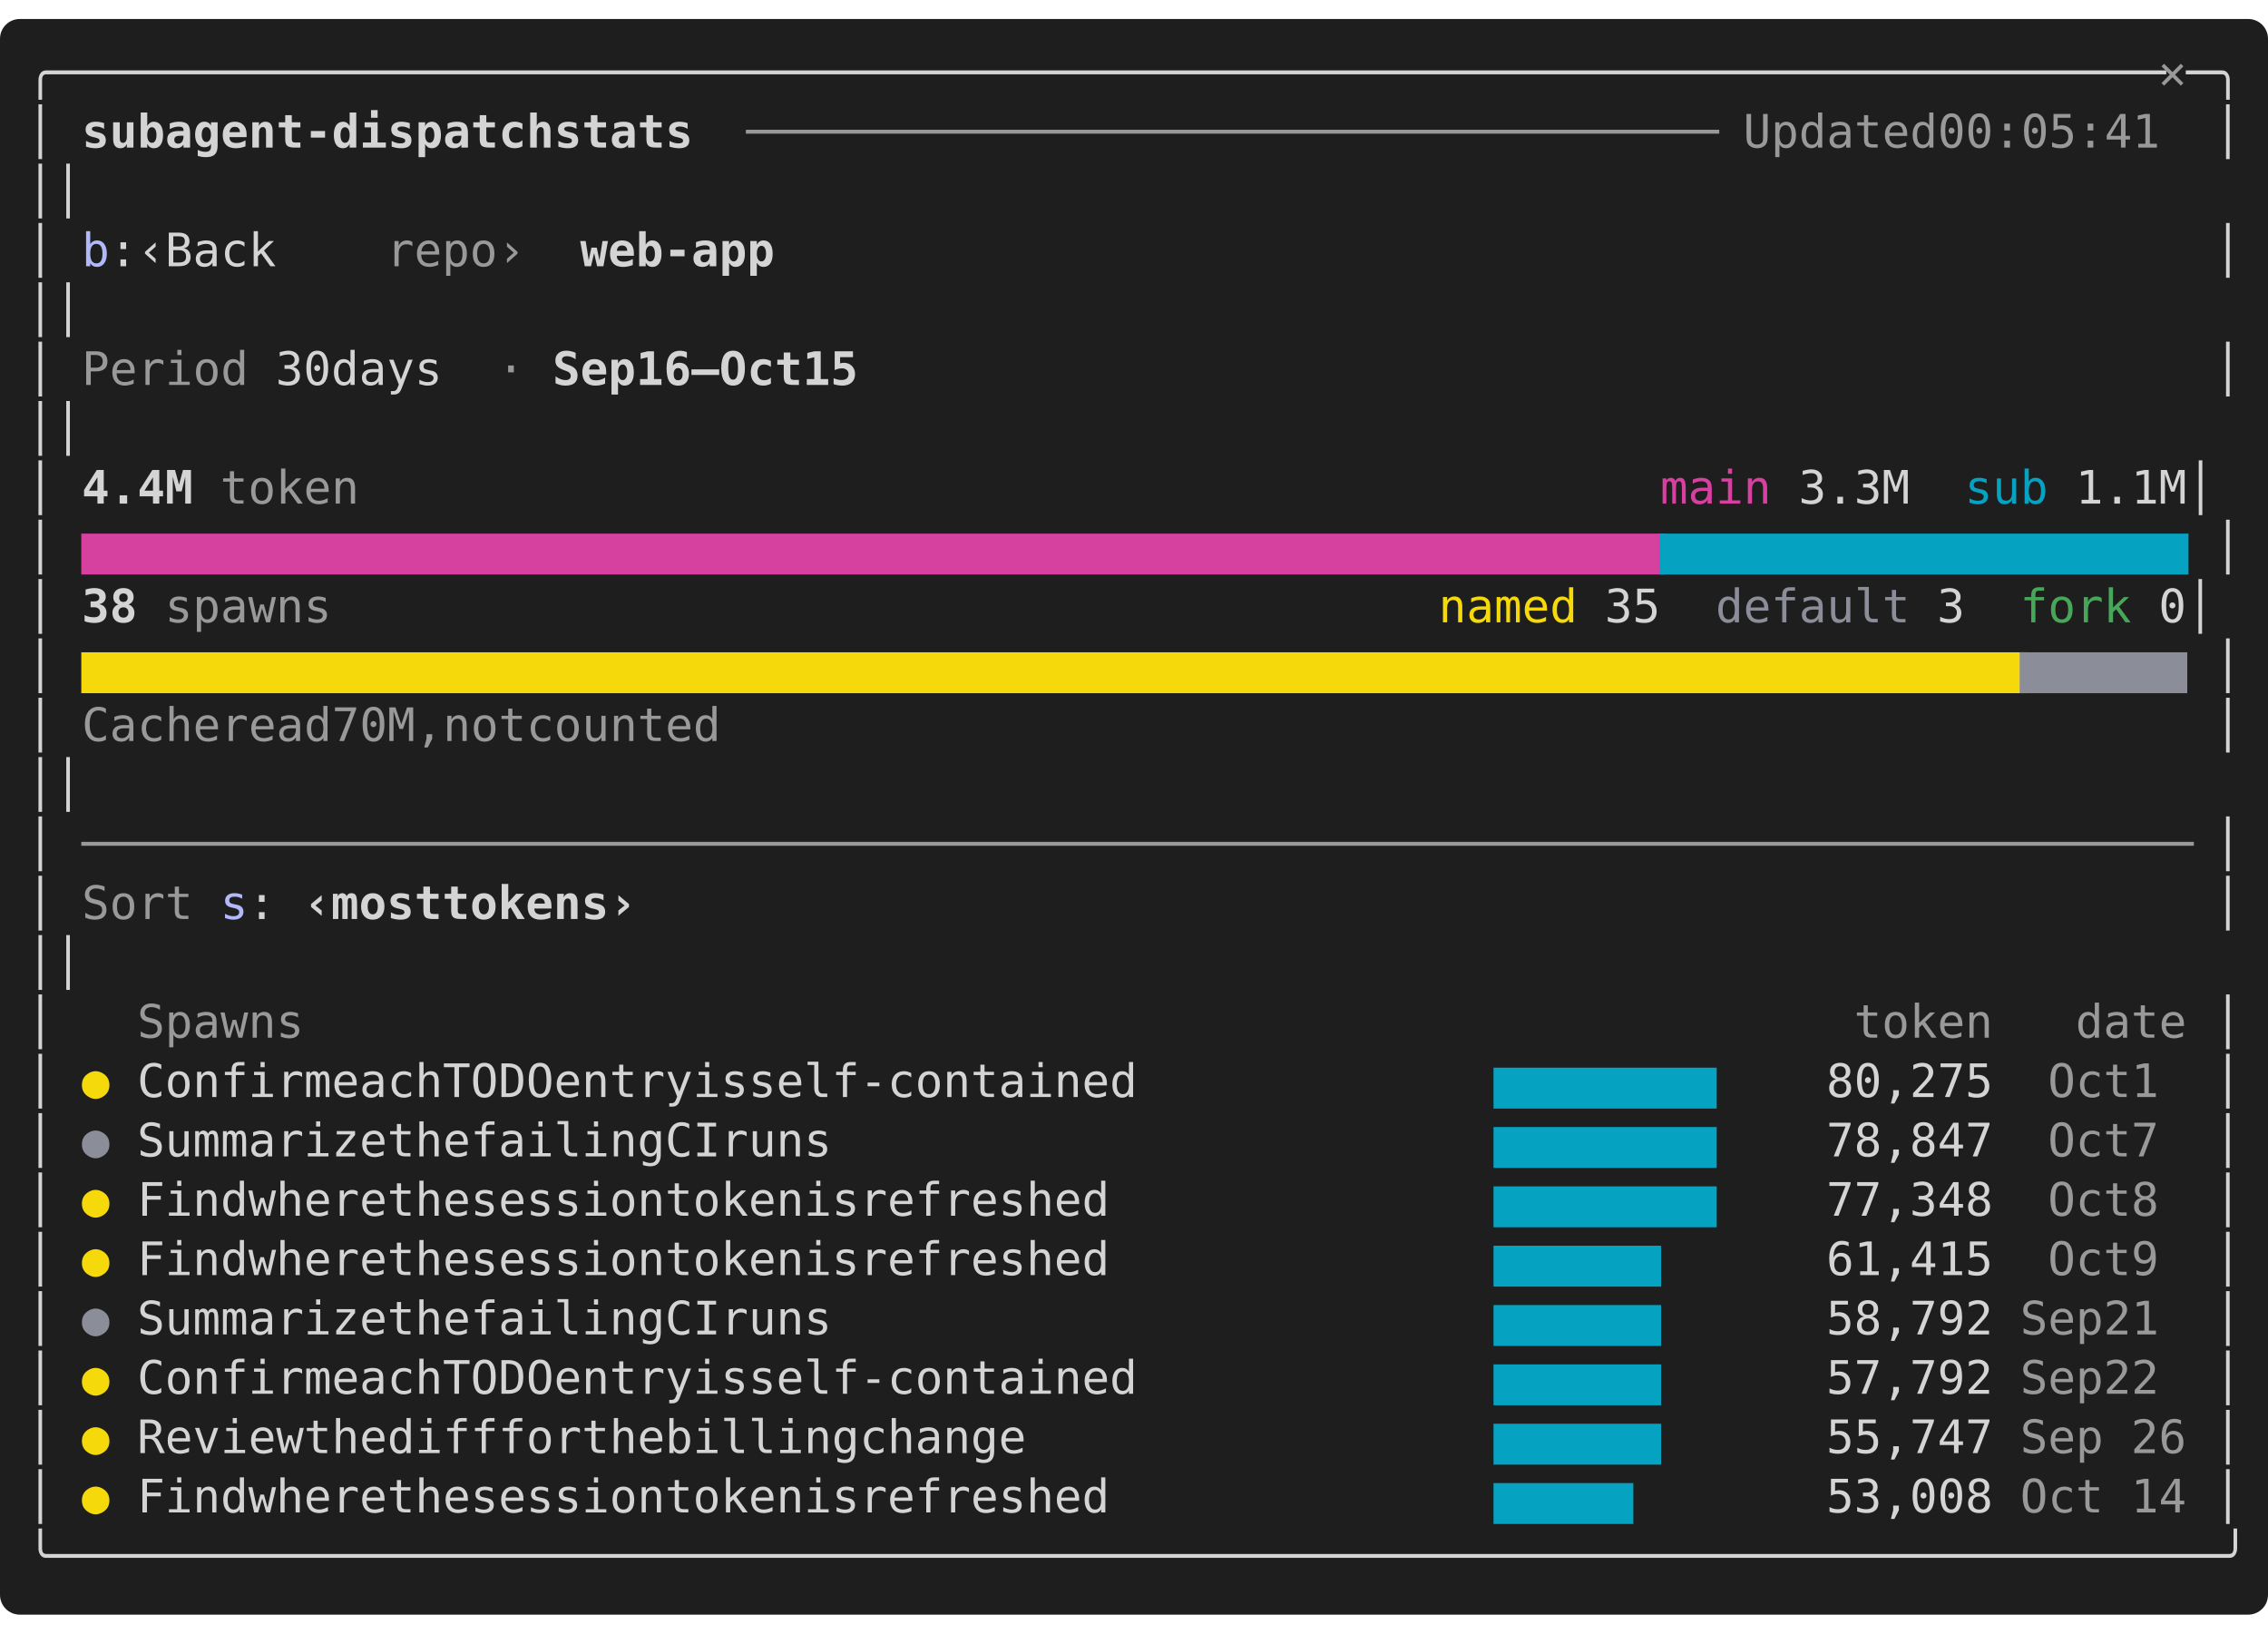
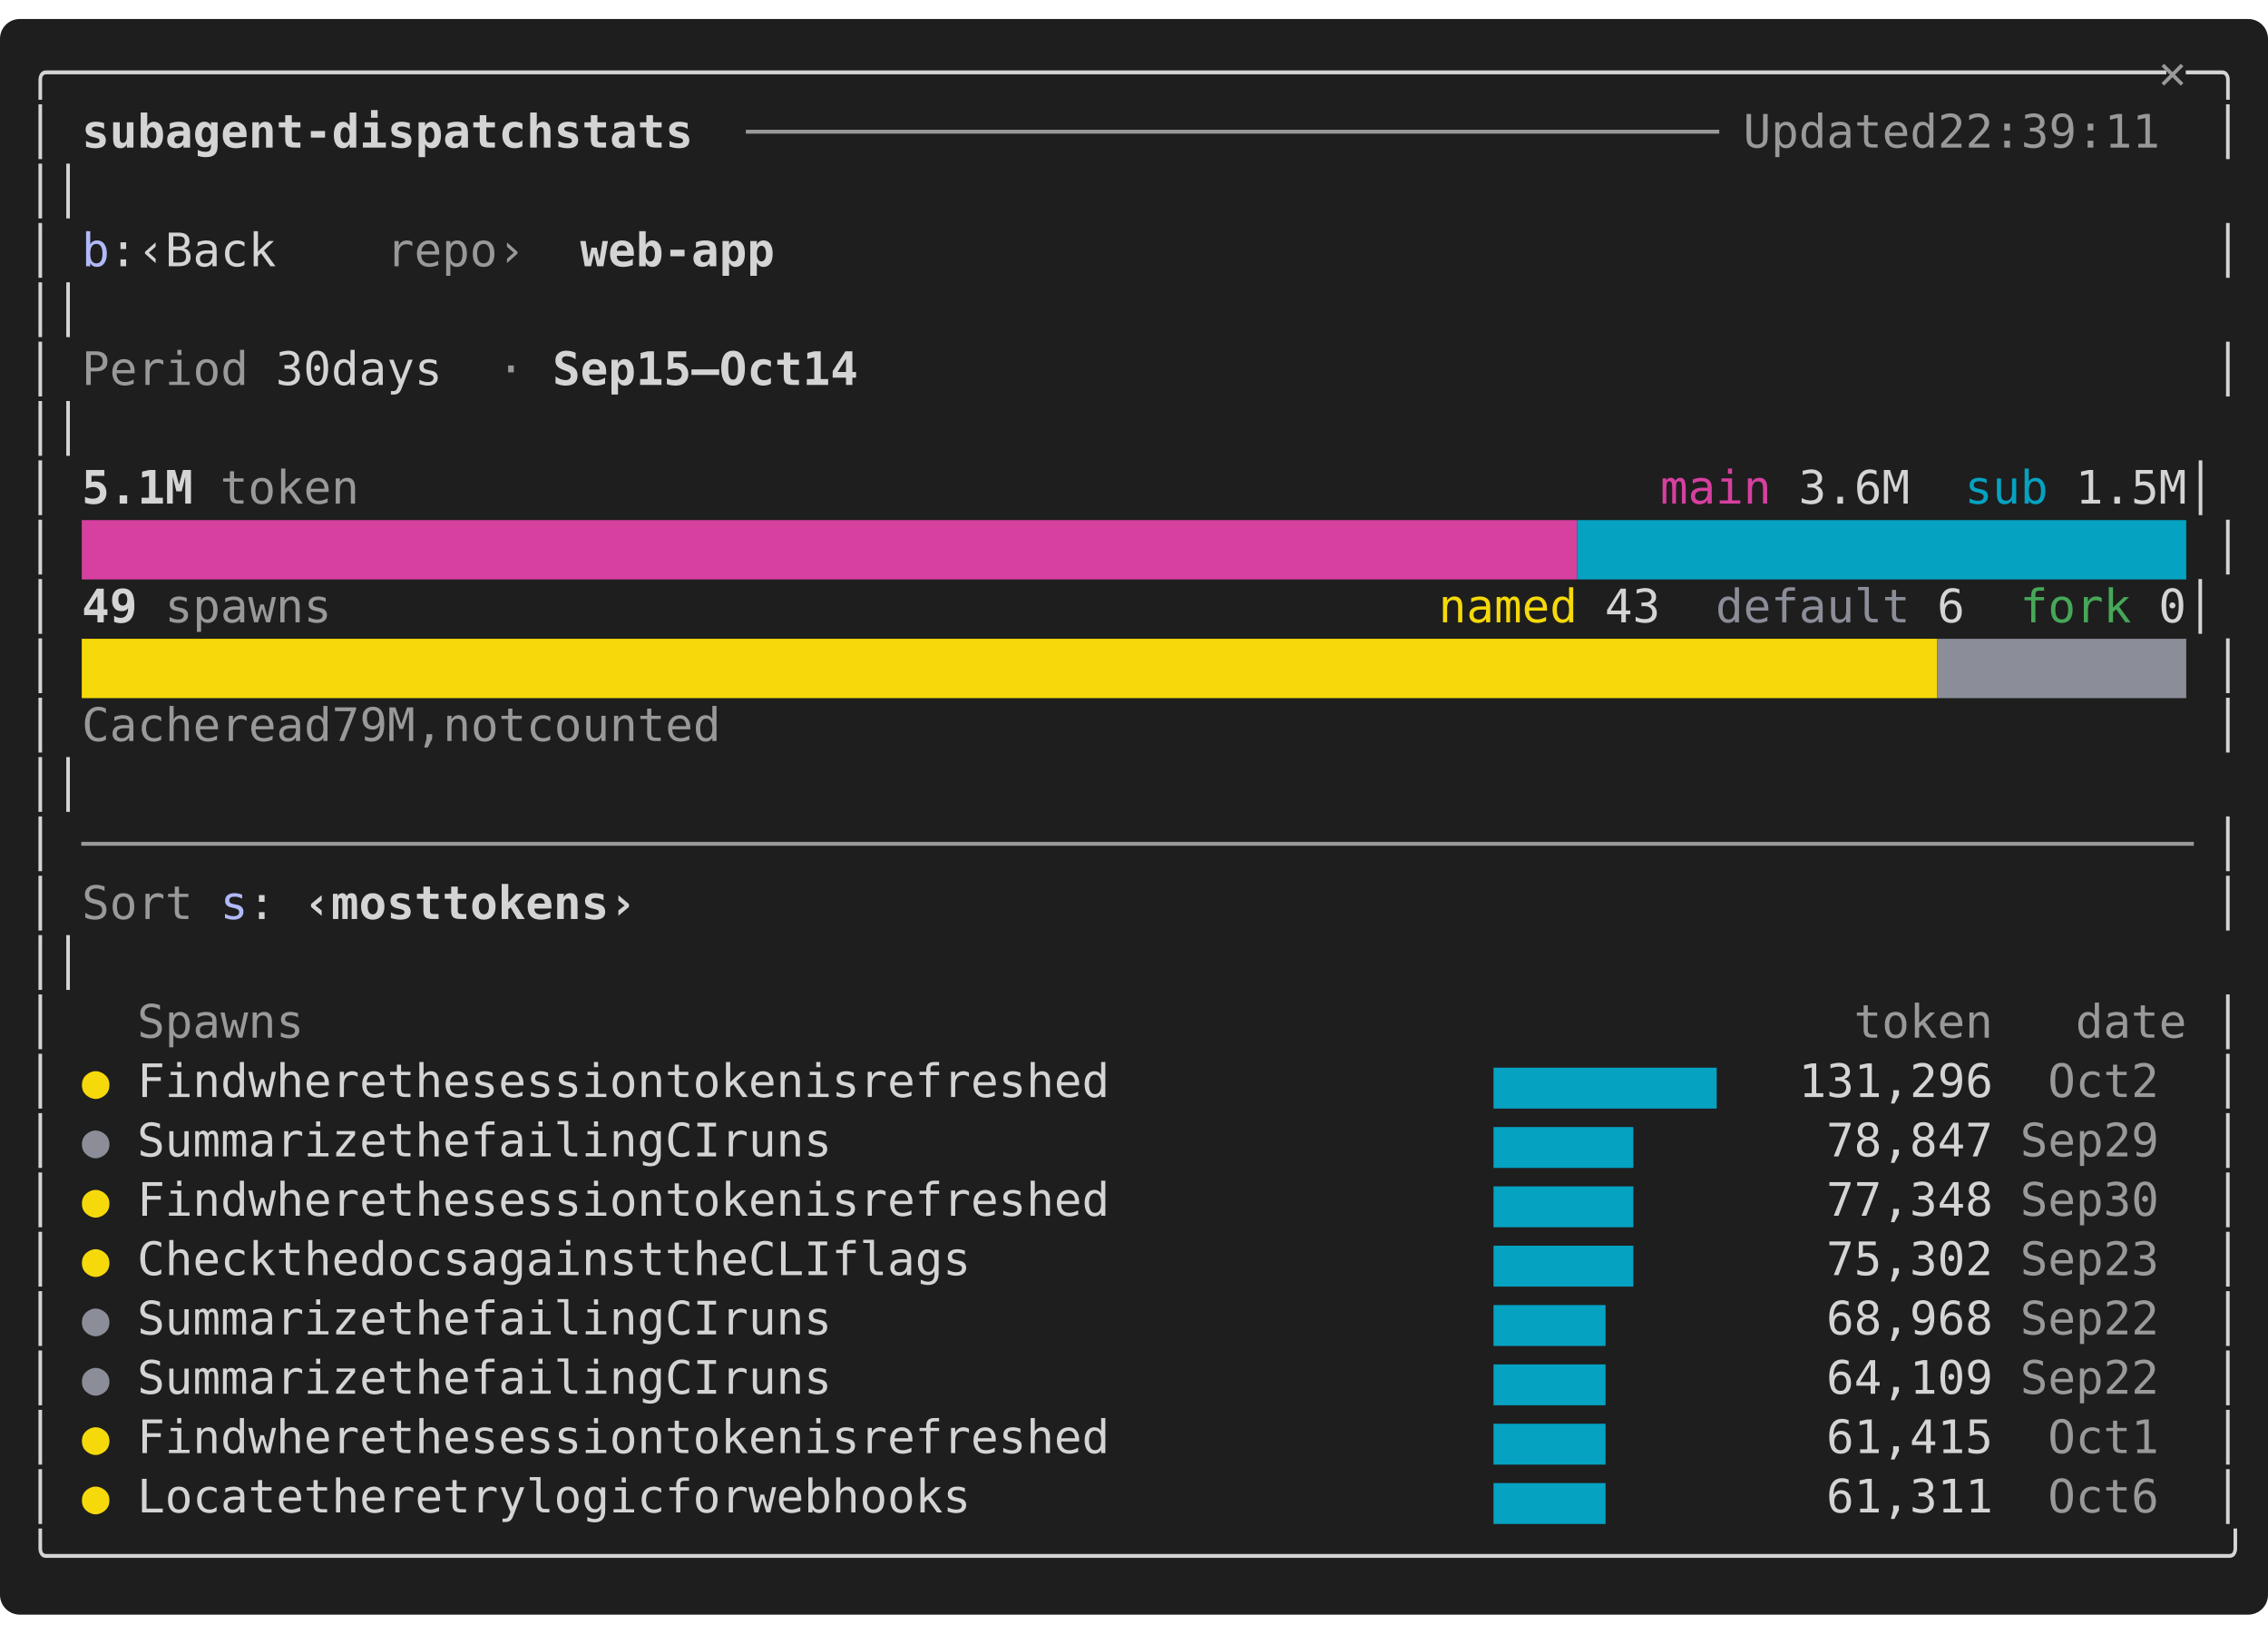
<svg xmlns="http://www.w3.org/2000/svg" width="672" height="484" viewBox="-8 -8 688.0 484">
  <rect x="-8" y="-8" width="688.0" height="484" rx="6" fill="#1e1e1e" />
  <g font-family="ui-monospace, SFMono-Regular, Menlo, Consolas, monospace" font-size="14" xml:space="preserve">
    <text x="0.0 8.4 16.8 25.2 33.6 42.0 50.4 58.8 67.2 75.6 84.0 92.4 100.8 109.2 117.6 126.0 134.4 142.8 151.2 159.6 168.0 176.4 184.8 193.2 201.6 210.0 218.4 226.8 235.2 243.6 252.0 260.4 268.8 277.2 285.6 294.0 302.4 310.8 319.2 327.6 336.0 344.4 352.8 361.2 369.6 378.0 386.4 394.8 403.2 411.6 420.0 428.4 436.8 445.2 453.6 462.0 470.4 478.8 487.2 495.6 504.0 512.4 520.8 529.2 537.6 546.0 554.4 562.8 571.2 579.6 588.0 596.4 604.8 613.2 621.6 630.0 638.4" y="13" fill="#d4d4d4">╭────────────────────────────────────────────────────────────────────────────</text>
    <text x="646.8" y="13" fill="#999999">✕</text>
    <text x="655.2 663.6" y="13" fill="#d4d4d4">─╮</text>
    <text x="0.0" y="31" fill="#d4d4d4">│</text>
    <text x="16.8 25.2 33.6 42.0 50.4 58.8 67.2 75.6 84.0 92.4 100.8 109.2 117.6 126.0 134.4 142.8 151.2 168.0 176.4 184.8 193.2 201.6" y="31" fill="#d4d4d4" font-weight="bold">subagent-dispatchstats</text>
    <text x="218.4 226.8 235.2 243.6 252.0 260.4 268.8 277.2 285.6 294.0 302.4 310.8 319.2 327.6 336.0 344.4 352.8 361.2 369.6 378.0 386.4 394.8 403.2 411.6 420.0 428.4 436.8 445.2 453.6 462.0 470.4 478.8 487.2 495.6 504.0" y="31" fill="#999999">───────────────────────────────────</text>
-     <text x="520.8 529.2 537.6 546.0 554.4 562.8 571.2 588.0 596.4 604.8 613.2 621.6 630.0 638.4 646.8" y="31" fill="#999999">Updated00:05:41</text>
+     <text x="520.8 529.2 537.6 546.0 554.4 562.8 571.2 588.0 596.4 604.8 613.2 621.6 630.0 638.4 646.8" y="31" fill="#999999">Updated22:39:11</text>
    <text x="663.6" y="31" fill="#d4d4d4">│</text>
    <text x="0.0 663.6" y="49" fill="#d4d4d4">││</text>
    <text x="0.0" y="67" fill="#d4d4d4">│</text>
    <text x="16.8" y="67" fill="#b1b9f9">b</text>
    <text x="25.2 42.0 58.8 67.2 75.6 84.0" y="67" fill="#d4d4d4">:‹Back</text>
    <text x="109.2 117.6 126.0 134.4 151.2" y="67" fill="#999999">repo›</text>
    <text x="168.0 176.4 184.8 193.2 201.6 210.0 218.4" y="67" fill="#d4d4d4" font-weight="bold">web-app</text>
    <text x="663.6" y="67" fill="#d4d4d4">│</text>
    <text x="0.0 663.6" y="85" fill="#d4d4d4">││</text>
    <text x="0.0" y="103" fill="#d4d4d4">│</text>
    <text x="16.8 25.2 33.6 42.0 50.4 58.8" y="103" fill="#999999">Period</text>
    <text x="75.6 84.0 100.8 109.2 117.6 126.0" y="103" fill="#d4d4d4">30days</text>
    <text x="142.8" y="103" fill="#999999">·</text>
-     <text x="159.6 168.0 176.4 193.2 201.6 218.4 235.2 243.6 252.0 268.8 277.2" y="103" fill="#d4d4d4" font-weight="bold">Sep16–Oct15</text>
+     <text x="159.6 168.0 176.4 193.2 201.6 218.4 235.2 243.6 252.0 268.8 277.2" y="103" fill="#d4d4d4" font-weight="bold">Sep15–Oct14</text>
    <text x="663.6" y="103" fill="#d4d4d4">│</text>
    <text x="0.0 663.6" y="121" fill="#d4d4d4">││</text>
    <text x="0.0" y="139" fill="#d4d4d4">│</text>
-     <text x="16.8 25.2 33.6 42.0" y="139" fill="#d4d4d4" font-weight="bold">4.4M</text>
+     <text x="16.8 25.2 33.6 42.0" y="139" fill="#d4d4d4" font-weight="bold">5.1M</text>
    <text x="58.8 67.2 75.6 84.0 92.4" y="139" fill="#999999">token</text>
    <text x="495.6 504.0 512.4 520.8" y="139" fill="#d6409f">main</text>
-     <text x="537.6 546.0 554.4 562.8" y="139" fill="#d4d4d4">3.3M</text>
+     <text x="537.6 546.0 554.4 562.8" y="139" fill="#d4d4d4">3.6M</text>
    <text x="588.0 596.4 604.8" y="139" fill="#05a2c2">sub</text>
-     <text x="621.6 630.0 638.4 646.8 663.6" y="139" fill="#d4d4d4">1.1M│</text>
+     <text x="621.6 630.0 638.4 646.8 663.6" y="139" fill="#d4d4d4">1.5M│</text>
    <text x="0.0" y="157" fill="#d4d4d4">│</text>
-     <text x="16.8 25.2 33.6 42.0 50.4 58.8 67.2 75.6 84.0 92.4 100.8 109.2 117.6 126.0 134.4 142.8 151.2 159.6 168.0 176.4 184.8 193.2 201.6 210.0 218.4 226.8 235.2 243.6 252.0 260.4 268.8 277.2 285.6 294.0 302.4 310.8 319.2 327.6 336.0 344.4 352.8 361.2 369.6 378.0 386.4 394.8 403.2 411.6 420.0 428.4 436.8 445.2 453.6 462.0 470.4 478.8 487.2" y="157" fill="#d6409f">▆▆▆▆▆▆▆▆▆▆▆▆▆▆▆▆▆▆▆▆▆▆▆▆▆▆▆▆▆▆▆▆▆▆▆▆▆▆▆▆▆▆▆▆▆▆▆▆▆▆▆▆▆▆▆▆▆</text>
-     <text x="495.6 504.0 512.4 520.8 529.2 537.6 546.0 554.4 562.8 571.2 579.6 588.0 596.4 604.8 613.2 621.6 630.0 638.4 646.8" y="157" fill="#05a2c2">▆▆▆▆▆▆▆▆▆▆▆▆▆▆▆▆▆▆▆</text>
+     <rect x="16.8" y="144" width="453.6" height="18" fill="#d6409f" />
+     <rect x="470.4" y="144" width="184.8" height="18" fill="#05a2c2" />
    <text x="663.6" y="157" fill="#d4d4d4">│</text>
    <text x="0.0" y="175" fill="#d4d4d4">│</text>
-     <text x="16.8 25.2" y="175" fill="#d4d4d4" font-weight="bold">38</text>
+     <text x="16.8 25.2" y="175" fill="#d4d4d4" font-weight="bold">49</text>
    <text x="42.0 50.4 58.8 67.2 75.6 84.0" y="175" fill="#999999">spawns</text>
    <text x="428.4 436.8 445.2 453.6 462.0" y="175" fill="#f5d90a">named</text>
-     <text x="478.8 487.2" y="175" fill="#d4d4d4">35</text>
+     <text x="478.8 487.2" y="175" fill="#d4d4d4">43</text>
    <text x="512.4 520.8 529.2 537.6 546.0 554.4 562.8" y="175" fill="#8b8d98">default</text>
-     <text x="579.6" y="175" fill="#d4d4d4">3</text>
+     <text x="579.6" y="175" fill="#d4d4d4">6</text>
    <text x="604.8 613.2 621.6 630.0" y="175" fill="#46a758">fork</text>
    <text x="646.8 663.6" y="175" fill="#d4d4d4">0│</text>
    <text x="0.0" y="193" fill="#d4d4d4">│</text>
-     <text x="16.8 25.2 33.6 42.0 50.4 58.8 67.2 75.6 84.0 92.4 100.8 109.2 117.6 126.0 134.4 142.8 151.2 159.6 168.0 176.4 184.8 193.2 201.6 210.0 218.4 226.8 235.2 243.6 252.0 260.4 268.8 277.2 285.6 294.0 302.4 310.8 319.2 327.6 336.0 344.4 352.8 361.2 369.6 378.0 386.4 394.8 403.2 411.6 420.0 428.4 436.8 445.2 453.6 462.0 470.4 478.8 487.2 495.6 504.0 512.4 520.8 529.2 537.6 546.0 554.4 562.8 571.2 579.6 588.0 596.4" y="193" fill="#f5d90a">▆▆▆▆▆▆▆▆▆▆▆▆▆▆▆▆▆▆▆▆▆▆▆▆▆▆▆▆▆▆▆▆▆▆▆▆▆▆▆▆▆▆▆▆▆▆▆▆▆▆▆▆▆▆▆▆▆▆▆▆▆▆▆▆▆▆▆▆▆▆</text>
-     <text x="604.8 613.2 621.6 630.0 638.4 646.8" y="193" fill="#8b8d98">▆▆▆▆▆▆</text>
+     <rect x="16.8" y="180" width="562.8" height="18" fill="#f5d90a" />
+     <rect x="579.6" y="180" width="75.6" height="18" fill="#8b8d98" />
    <text x="663.6" y="193" fill="#d4d4d4">│</text>
    <text x="0.0" y="211" fill="#d4d4d4">│</text>
-     <text x="16.8 25.2 33.6 42.0 50.4 67.2 75.6 84.0 92.4 109.2 117.6 126.0 134.4 151.2 159.6 168.0 184.8 193.2 201.6 210.0 218.4 226.8 235.2" y="211" fill="#999999">Cacheread70M,notcounted</text>
+     <text x="16.8 25.2 33.6 42.0 50.4 67.2 75.6 84.0 92.4 109.2 117.6 126.0 134.4 151.2 159.6 168.0 184.8 193.2 201.6 210.0 218.4 226.8 235.2" y="211" fill="#999999">Cacheread79M,notcounted</text>
    <text x="663.6" y="211" fill="#d4d4d4">│</text>
    <text x="0.0 663.6" y="229" fill="#d4d4d4">││</text>
    <text x="0.0" y="247" fill="#d4d4d4">│</text>
    <text x="16.8 25.2 33.6 42.0 50.4 58.8 67.2 75.6 84.0 92.4 100.8 109.2 117.6 126.0 134.4 142.8 151.2 159.6 168.0 176.4 184.8 193.2 201.6 210.0 218.4 226.8 235.2 243.6 252.0 260.4 268.8 277.2 285.6 294.0 302.4 310.8 319.2 327.6 336.0 344.4 352.8 361.2 369.6 378.0 386.4 394.8 403.2 411.6 420.0 428.4 436.8 445.2 453.6 462.0 470.4 478.8 487.2 495.6 504.0 512.4 520.8 529.2 537.6 546.0 554.4 562.8 571.2 579.6 588.0 596.4 604.8 613.2 621.6 630.0 638.4 646.8" y="247" fill="#999999">────────────────────────────────────────────────────────────────────────────</text>
    <text x="663.6" y="247" fill="#d4d4d4">│</text>
    <text x="0.0" y="265" fill="#d4d4d4">│</text>
    <text x="16.8 25.2 33.6 42.0" y="265" fill="#999999">Sort</text>
    <text x="58.8" y="265" fill="#b1b9f9">s</text>
    <text x="67.2" y="265" fill="#d4d4d4">:</text>
    <text x="84.0 100.8 109.2 117.6 126.0 142.8 151.2 159.6 168.0 176.4 184.8 201.6" y="265" fill="#d4d4d4" font-weight="bold">‹mosttokens›</text>
    <text x="663.6" y="265" fill="#d4d4d4">│</text>
    <text x="0.0 663.6" y="283" fill="#d4d4d4">││</text>
    <text x="0.0" y="301" fill="#d4d4d4">│</text>
    <text x="33.6 42.0 50.4 58.8 67.2 75.6" y="301" fill="#999999">Spawns</text>
    <text x="554.4 562.8 571.2 579.6 588.0" y="301" fill="#999999">token</text>
    <text x="621.6 630.0 638.4 646.8" y="301" fill="#999999">date</text>
    <text x="663.6" y="301" fill="#d4d4d4">│</text>
    <text x="0.0" y="319" fill="#d4d4d4">│</text>
    <text x="16.8" y="319" fill="#f5d90a">●</text>
-     <text x="33.6 42.0 50.4 58.8 67.2 75.6 84.0 100.8 109.2 117.6 126.0 142.8 151.2 159.6 168.0 184.8 193.2 201.6 210.0 218.4 235.2 243.6 260.4 268.8 277.2 285.6 294.0 302.4 310.8 319.2 327.6 336.0 344.4 352.8 361.2 369.6" y="319" fill="#d4d4d4">ConfirmeachTODOentryisself-contained</text>
+     <text x="33.6 42.0 50.4 58.8 75.6 84.0 92.4 100.8 109.2 126.0 134.4 142.8 159.6 168.0 176.4 184.8 193.2 201.6 210.0 226.8 235.2 243.6 252.0 260.4 277.2 285.6 302.4 310.8 319.2 327.6 336.0 344.4 352.8 361.2 369.6" y="319" fill="#d4d4d4">Findwherethesessiontokenisrefreshed</text>
    <text x="445.2 453.6 462.0 470.4 478.8 487.2 495.6 504.0" y="319" fill="#05a2c2">▆▆▆▆▆▆▆▆</text>
-     <text x="546.0 554.4 562.8 571.2 579.6 588.0" y="319" fill="#d4d4d4">80,275</text>
-     <text x="613.2 621.6 630.0 646.8" y="319" fill="#999999">Oct1</text>
+     <text x="537.6 546.0 554.4 562.8 571.2 579.6 588.0" y="319" fill="#d4d4d4">131,296</text>
+     <text x="613.2 621.6 630.0 646.8" y="319" fill="#999999">Oct2</text>
    <text x="663.6" y="319" fill="#d4d4d4">│</text>
    <text x="0.0" y="337" fill="#d4d4d4">│</text>
    <text x="16.8" y="337" fill="#8b8d98">●</text>
    <text x="33.6 42.0 50.4 58.8 67.2 75.6 84.0 92.4 100.8 117.6 126.0 134.4 151.2 159.6 168.0 176.4 184.8 193.2 201.6 218.4 226.8 243.6 252.0 260.4 268.8" y="337" fill="#d4d4d4">SummarizethefailingCIruns</text>
-     <text x="445.2 453.6 462.0 470.4 478.8 487.2 495.6 504.0" y="337" fill="#05a2c2">▆▆▆▆▆▆▆▆</text>
+     <text x="445.2 453.6 462.0 470.4 478.8" y="337" fill="#05a2c2">▆▆▆▆▆</text>
    <text x="546.0 554.4 562.8 571.2 579.6 588.0" y="337" fill="#d4d4d4">78,847</text>
-     <text x="613.2 621.6 630.0 646.8" y="337" fill="#999999">Oct7</text>
+     <text x="604.8 613.2 621.6 638.4 646.8" y="337" fill="#999999">Sep29</text>
    <text x="663.6" y="337" fill="#d4d4d4">│</text>
    <text x="0.0" y="355" fill="#d4d4d4">│</text>
    <text x="16.8" y="355" fill="#f5d90a">●</text>
    <text x="33.6 42.0 50.4 58.8 75.6 84.0 92.4 100.8 109.2 126.0 134.4 142.8 159.6 168.0 176.4 184.8 193.2 201.6 210.0 226.8 235.2 243.6 252.0 260.4 277.2 285.6 302.4 310.8 319.2 327.6 336.0 344.4 352.8 361.2 369.6" y="355" fill="#d4d4d4">Findwherethesessiontokenisrefreshed</text>
-     <text x="445.2 453.6 462.0 470.4 478.8 487.2 495.6 504.0" y="355" fill="#05a2c2">▆▆▆▆▆▆▆▆</text>
+     <text x="445.2 453.6 462.0 470.4 478.8" y="355" fill="#05a2c2">▆▆▆▆▆</text>
    <text x="546.0 554.4 562.8 571.2 579.6 588.0" y="355" fill="#d4d4d4">77,348</text>
-     <text x="613.2 621.6 630.0 646.8" y="355" fill="#999999">Oct8</text>
+     <text x="604.8 613.2 621.6 638.4 646.8" y="355" fill="#999999">Sep30</text>
    <text x="663.6" y="355" fill="#d4d4d4">│</text>
    <text x="0.0" y="373" fill="#d4d4d4">│</text>
    <text x="16.8" y="373" fill="#f5d90a">●</text>
-     <text x="33.6 42.0 50.4 58.8 75.6 84.0 92.4 100.8 109.2 126.0 134.4 142.8 159.6 168.0 176.4 184.8 193.2 201.6 210.0 226.8 235.2 243.6 252.0 260.4 277.2 285.6 302.4 310.8 319.2 327.6 336.0 344.4 352.8 361.2 369.6" y="373" fill="#d4d4d4">Findwherethesessiontokenisrefreshed</text>
-     <text x="445.2 453.6 462.0 470.4 478.8 487.2" y="373" fill="#05a2c2">▆▆▆▆▆▆</text>
-     <text x="546.0 554.4 562.8 571.2 579.6 588.0" y="373" fill="#d4d4d4">61,415</text>
-     <text x="613.2 621.6 630.0 646.8" y="373" fill="#999999">Oct9</text>
+     <text x="33.6 42.0 50.4 58.8 67.2 84.0 92.4 100.8 117.6 126.0 134.4 142.8 159.6 168.0 176.4 184.8 193.2 201.6 210.0 226.8 235.2 243.6 260.4 268.8 277.2 294.0 302.4 310.8 319.2 327.6" y="373" fill="#d4d4d4">CheckthedocsagainsttheCLIflags</text>
+     <text x="445.2 453.6 462.0 470.4 478.8" y="373" fill="#05a2c2">▆▆▆▆▆</text>
+     <text x="546.0 554.4 562.8 571.2 579.6 588.0" y="373" fill="#d4d4d4">75,302</text>
+     <text x="604.8 613.2 621.6 638.4 646.8" y="373" fill="#999999">Sep23</text>
    <text x="663.6" y="373" fill="#d4d4d4">│</text>
    <text x="0.0" y="391" fill="#d4d4d4">│</text>
    <text x="16.8" y="391" fill="#8b8d98">●</text>
    <text x="33.6 42.0 50.4 58.8 67.2 75.6 84.0 92.4 100.8 117.6 126.0 134.4 151.2 159.6 168.0 176.4 184.8 193.2 201.6 218.4 226.8 243.6 252.0 260.4 268.8" y="391" fill="#d4d4d4">SummarizethefailingCIruns</text>
-     <text x="445.2 453.6 462.0 470.4 478.8 487.2" y="391" fill="#05a2c2">▆▆▆▆▆▆</text>
-     <text x="546.0 554.4 562.8 571.2 579.6 588.0" y="391" fill="#d4d4d4">58,792</text>
-     <text x="604.8 613.2 621.6 638.4 646.8" y="391" fill="#999999">Sep21</text>
+     <text x="445.2 453.6 462.0 470.4" y="391" fill="#05a2c2">▆▆▆▆</text>
+     <text x="546.0 554.4 562.8 571.2 579.6 588.0" y="391" fill="#d4d4d4">68,968</text>
+     <text x="604.8 613.2 621.6 638.4 646.8" y="391" fill="#999999">Sep22</text>
    <text x="663.6" y="391" fill="#d4d4d4">│</text>
    <text x="0.0" y="409" fill="#d4d4d4">│</text>
-     <text x="16.8" y="409" fill="#f5d90a">●</text>
-     <text x="33.6 42.0 50.4 58.8 67.2 75.6 84.0 100.8 109.2 117.6 126.0 142.8 151.2 159.6 168.0 184.8 193.2 201.6 210.0 218.4 235.2 243.6 260.4 268.8 277.2 285.6 294.0 302.4 310.8 319.2 327.6 336.0 344.4 352.8 361.2 369.6" y="409" fill="#d4d4d4">ConfirmeachTODOentryisself-contained</text>
-     <text x="445.2 453.6 462.0 470.4 478.8 487.2" y="409" fill="#05a2c2">▆▆▆▆▆▆</text>
-     <text x="546.0 554.4 562.8 571.2 579.6 588.0" y="409" fill="#d4d4d4">57,792</text>
+     <text x="16.8" y="409" fill="#8b8d98">●</text>
+     <text x="33.6 42.0 50.4 58.8 67.2 75.6 84.0 92.4 100.8 117.6 126.0 134.4 151.2 159.6 168.0 176.4 184.8 193.2 201.6 218.4 226.8 243.6 252.0 260.4 268.8" y="409" fill="#d4d4d4">SummarizethefailingCIruns</text>
+     <text x="445.2 453.6 462.0 470.4" y="409" fill="#05a2c2">▆▆▆▆</text>
+     <text x="546.0 554.4 562.8 571.2 579.6 588.0" y="409" fill="#d4d4d4">64,109</text>
    <text x="604.8 613.2 621.6 638.4 646.8" y="409" fill="#999999">Sep22</text>
    <text x="663.6" y="409" fill="#d4d4d4">│</text>
    <text x="0.0" y="427" fill="#d4d4d4">│</text>
    <text x="16.8" y="427" fill="#f5d90a">●</text>
-     <text x="33.6 42.0 50.4 58.8 67.2 75.6 92.4 100.8 109.2 126.0 134.4 142.8 151.2 168.0 176.4 184.8 201.6 210.0 218.4 235.2 243.6 252.0 260.4 268.8 277.2 285.6 302.4 310.8 319.2 327.6 336.0 344.4" y="427" fill="#d4d4d4">Reviewthediffforthebillingchange</text>
-     <text x="445.2 453.6 462.0 470.4 478.8 487.2" y="427" fill="#05a2c2">▆▆▆▆▆▆</text>
-     <text x="546.0 554.4 562.8 571.2 579.6 588.0" y="427" fill="#d4d4d4">55,747</text>
-     <text x="604.8 613.2 621.6" y="427" fill="#999999">Sep</text>
-     <text x="638.4 646.8" y="427" fill="#999999">26</text>
+     <text x="33.6 42.0 50.4 58.8 75.6 84.0 92.4 100.8 109.2 126.0 134.4 142.8 159.6 168.0 176.4 184.8 193.2 201.6 210.0 226.8 235.2 243.6 252.0 260.4 277.2 285.6 302.4 310.8 319.2 327.6 336.0 344.4 352.8 361.2 369.6" y="427" fill="#d4d4d4">Findwherethesessiontokenisrefreshed</text>
+     <text x="445.2 453.6 462.0 470.4" y="427" fill="#05a2c2">▆▆▆▆</text>
+     <text x="546.0 554.4 562.8 571.2 579.6 588.0" y="427" fill="#d4d4d4">61,415</text>
+     <text x="613.2 621.6 630.0 646.8" y="427" fill="#999999">Oct1</text>
    <text x="663.6" y="427" fill="#d4d4d4">│</text>
    <text x="0.0" y="445" fill="#d4d4d4">│</text>
    <text x="16.8" y="445" fill="#f5d90a">●</text>
-     <text x="33.6 42.0 50.4 58.8 75.6 84.0 92.4 100.8 109.2 126.0 134.4 142.8 159.6 168.0 176.4 184.8 193.2 201.6 210.0 226.8 235.2 243.6 252.0 260.4 277.2 285.6 302.4 310.8 319.2 327.6 336.0 344.4 352.8 361.2 369.6" y="445" fill="#d4d4d4">Findwherethesessiontokenisrefreshed</text>
-     <text x="445.2 453.6 462.0 470.4 478.8" y="445" fill="#05a2c2">▆▆▆▆▆</text>
-     <text x="546.0 554.4 562.8 571.2 579.6 588.0" y="445" fill="#d4d4d4">53,008</text>
-     <text x="604.8 613.2 621.6" y="445" fill="#999999">Oct</text>
-     <text x="638.4 646.8" y="445" fill="#999999">14</text>
+     <text x="33.6 42.0 50.4 58.8 67.2 75.6 92.4 100.8 109.2 126.0 134.4 142.8 151.2 159.6 176.4 184.8 193.2 201.6 210.0 226.8 235.2 243.6 260.4 268.8 277.2 285.6 294.0 302.4 310.8 319.2" y="445" fill="#d4d4d4">Locatetheretrylogicforwebhooks</text>
+     <text x="445.2 453.6 462.0 470.4" y="445" fill="#05a2c2">▆▆▆▆</text>
+     <text x="546.0 554.4 562.8 571.2 579.6 588.0" y="445" fill="#d4d4d4">61,311</text>
+     <text x="613.2 621.6 630.0 646.8" y="445" fill="#999999">Oct6</text>
    <text x="663.6" y="445" fill="#d4d4d4">│</text>
    <text x="0.0 8.4 16.8 25.2 33.6 42.0 50.4 58.8 67.2 75.6 84.0 92.4 100.8 109.2 117.6 126.0 134.4 142.8 151.2 159.6 168.0 176.4 184.8 193.2 201.6 210.0 218.4 226.8 235.2 243.6 252.0 260.4 268.8 277.2 285.6 294.0 302.4 310.8 319.2 327.6 336.0 344.4 352.8 361.2 369.6 378.0 386.4 394.8 403.2 411.6 420.0 428.4 436.8 445.2 453.6 462.0 470.4 478.8 487.2 495.6 504.0 512.4 520.8 529.2 537.6 546.0 554.4 562.8 571.2 579.6 588.0 596.4 604.8 613.2 621.6 630.0 638.4 646.8 655.2 663.6" y="463" fill="#d4d4d4">╰──────────────────────────────────────────────────────────────────────────────╯</text>
  </g>
</svg>
